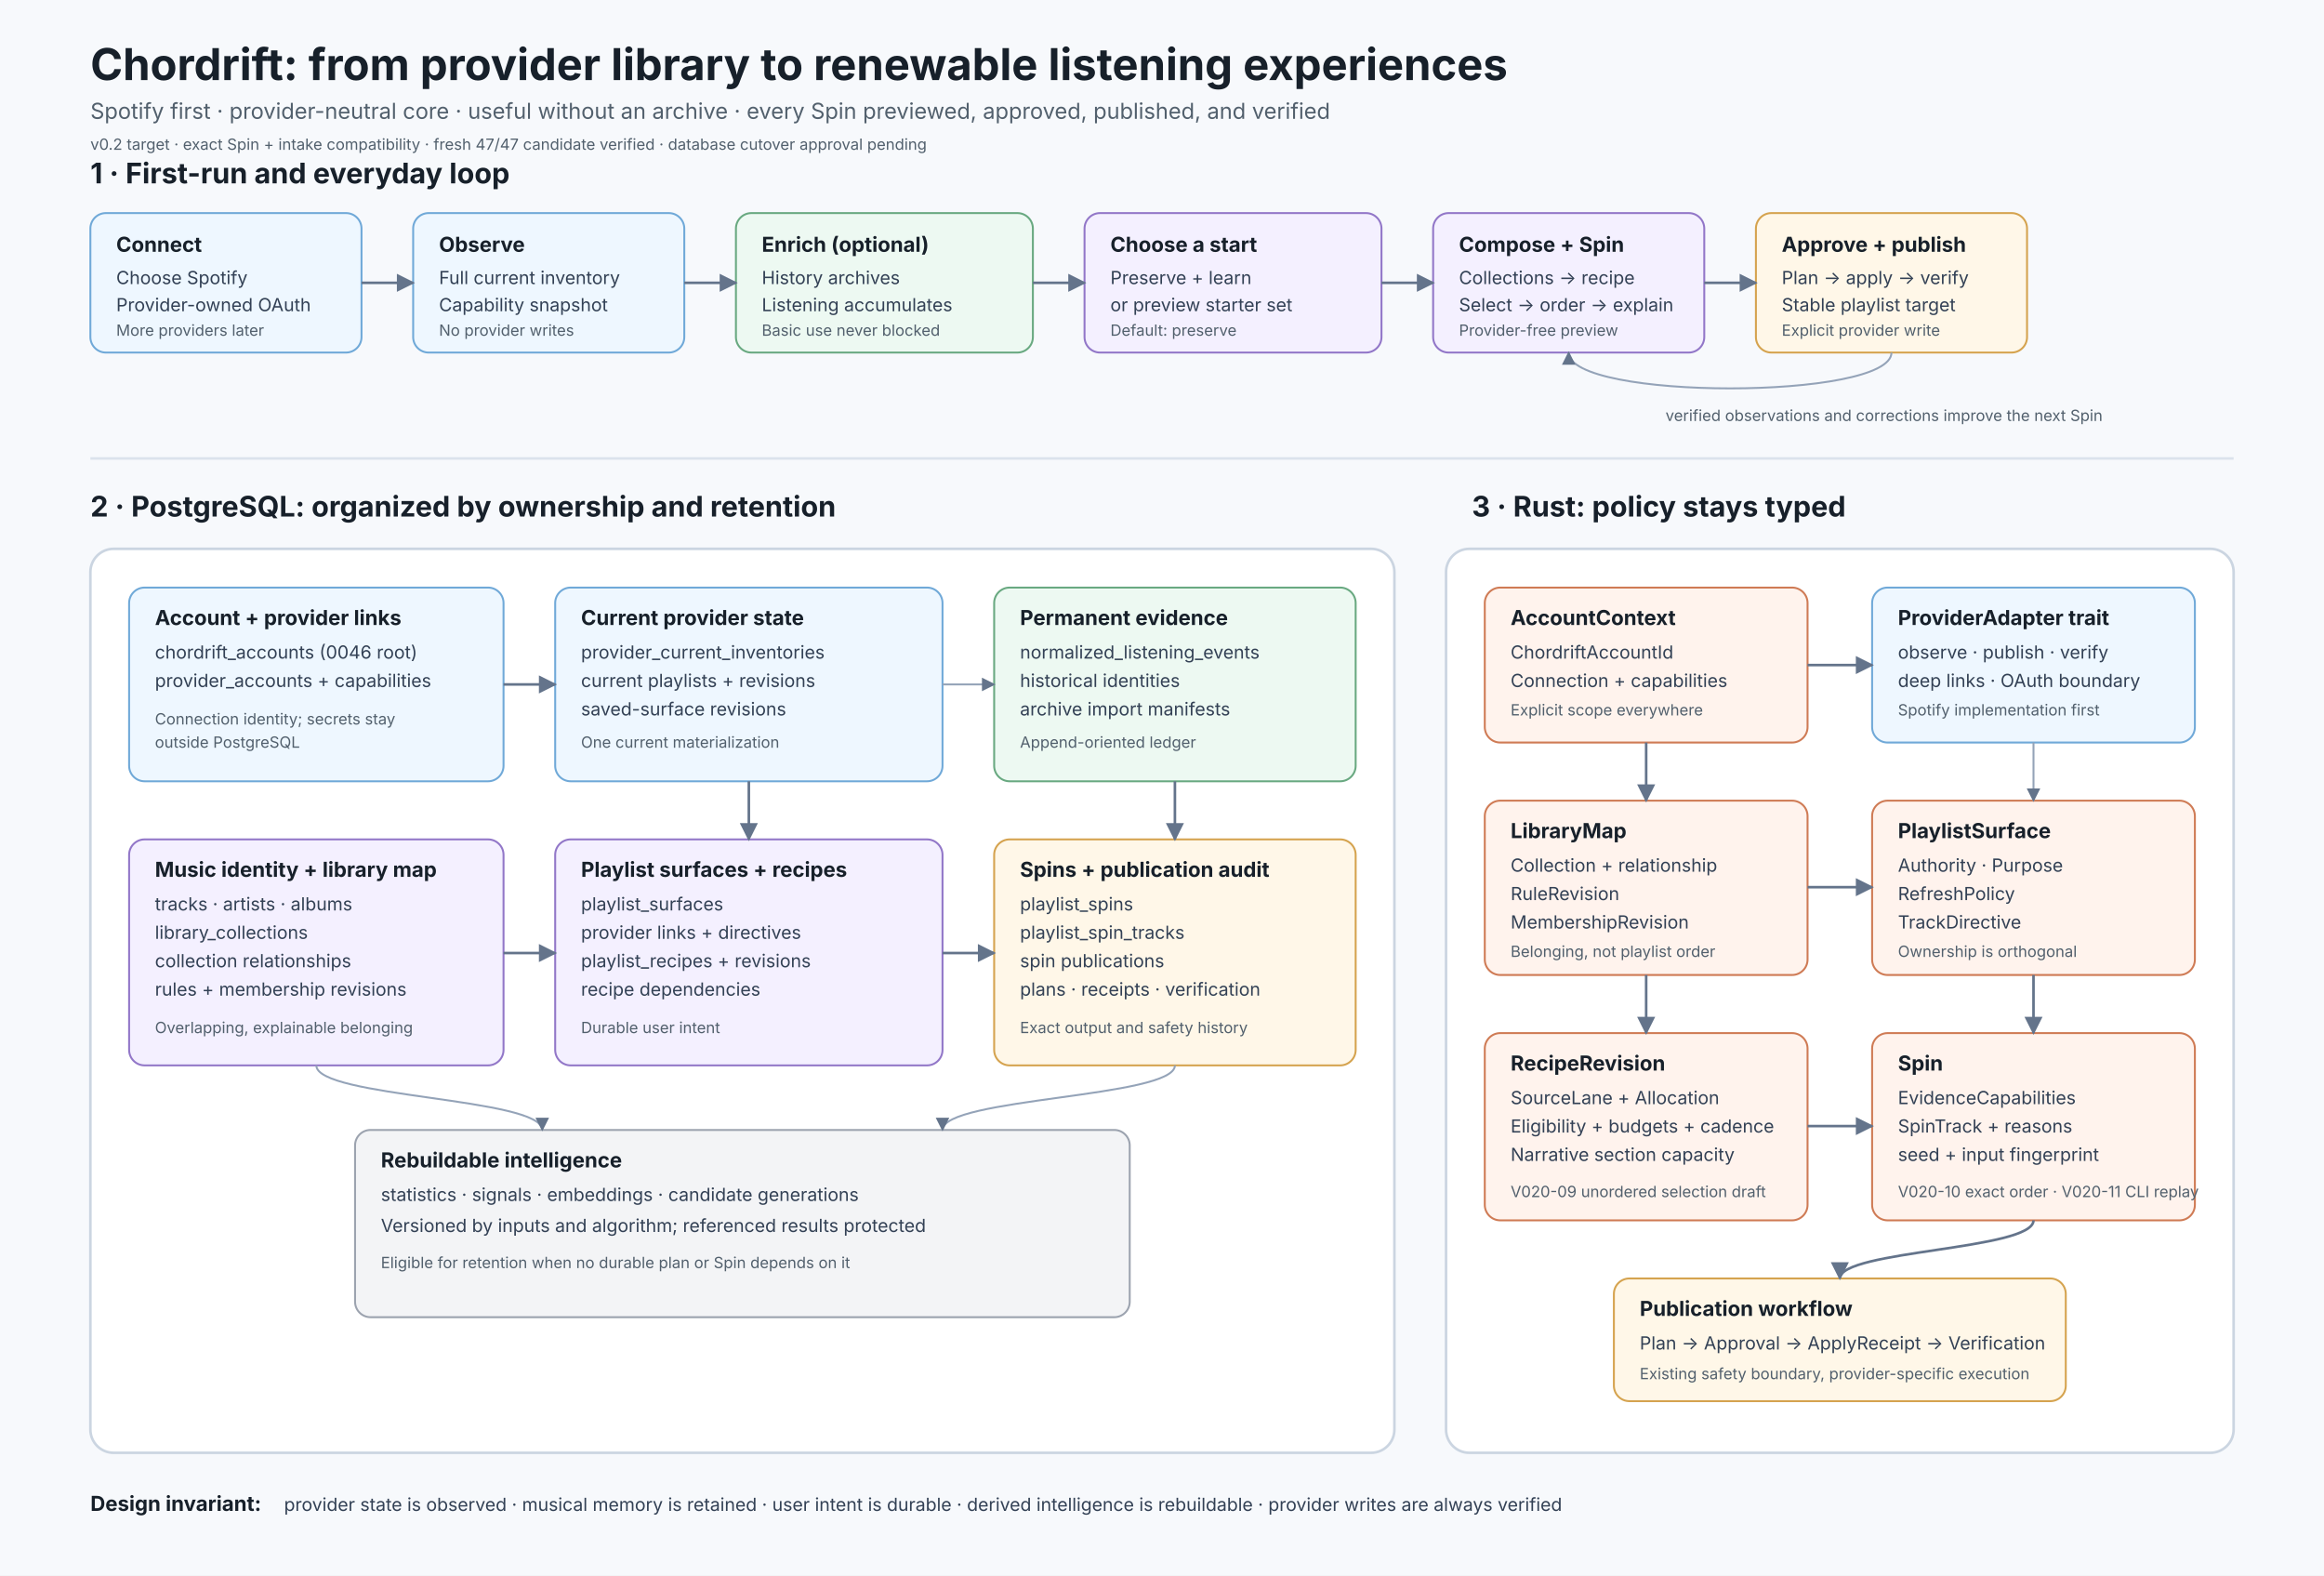
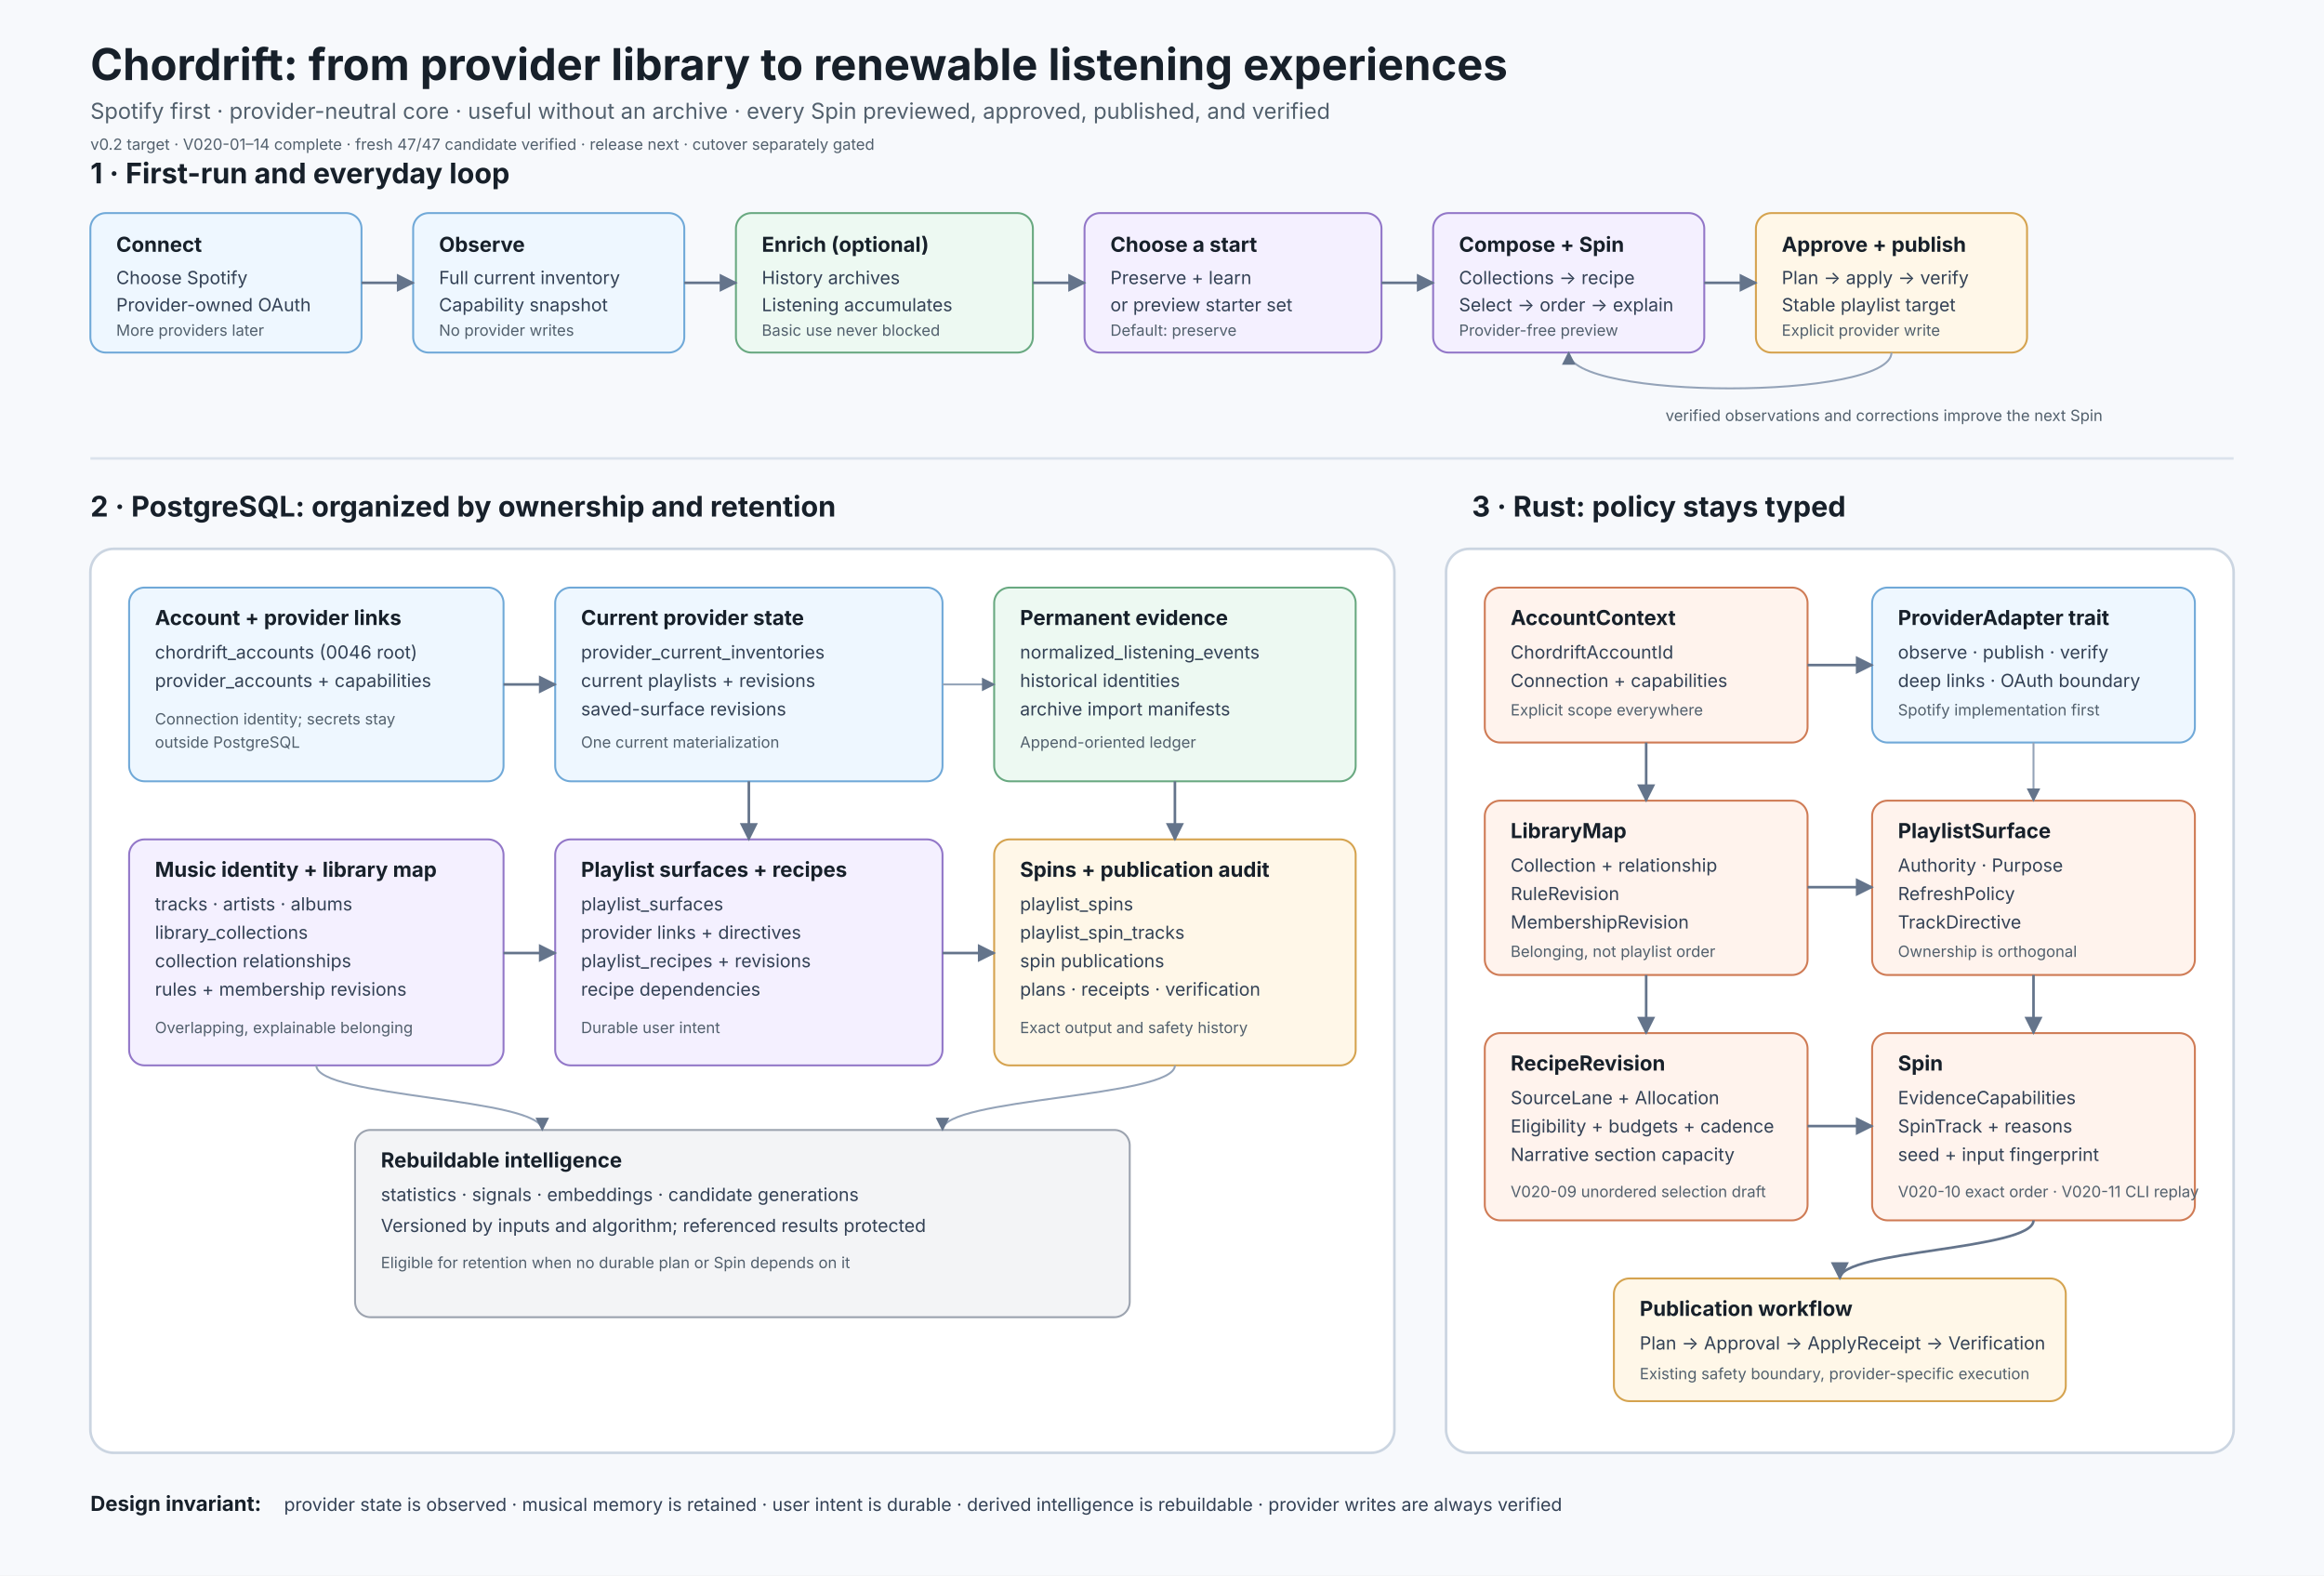
<svg xmlns="http://www.w3.org/2000/svg" width="1800" height="1220" viewBox="0 0 1800 1220" role="img" aria-labelledby="title desc">
  <defs>
    <style>
      text { font-family: ui-sans-serif, -apple-system, BlinkMacSystemFont, "Segoe UI", sans-serif; fill: #17202a; }
      .title { font-size: 34px; font-weight: 700; }
      .subtitle { font-size: 17px; fill: #52606d; }
      .section { font-size: 22px; font-weight: 700; }
      .label { font-size: 16px; font-weight: 700; }
      .body { font-size: 14px; fill: #334155; }
      .small { font-size: 12px; fill: #52606d; }
      .panel { fill: #ffffff; stroke: #cbd5e1; stroke-width: 2; rx: 18; }
      .node { fill: #f8fafc; stroke: #cbd5e1; stroke-width: 1.5; rx: 12; }
      .provider { fill: #eef7ff; stroke: #70a9d8; }
      .intent { fill: #f4f0ff; stroke: #9277c8; }
      .evidence { fill: #edf9f2; stroke: #69a981; }
      .audit { fill: #fff7e8; stroke: #d5a34f; }
      .cache { fill: #f3f4f6; stroke: #9ca3af; }
      .rust { fill: #fff3ed; stroke: #cf7b55; }
      .arrow { fill: none; stroke: #64748b; stroke-width: 2; marker-end: url(#arrow); }
      .soft-arrow { fill: none; stroke: #94a3b8; stroke-width: 1.5; marker-end: url(#arrow); }
      .divider { stroke: #dbe3ec; stroke-width: 2; }
    </style>
    <marker id="arrow" viewBox="0 0 10 10" refX="9" refY="5" markerWidth="7" markerHeight="7" orient="auto-start-reverse">
      <path d="M 0 0 L 10 5 L 0 10 z" fill="#64748b" />
    </marker>
  </defs>
  <rect width="1800" height="1220" fill="#f7f9fc" />
  <text x="70" y="62" class="title">Chordrift: from provider library to renewable listening experiences</text>
  <text x="70" y="92" class="subtitle">Spotify first · provider-neutral core · useful without an archive · every Spin previewed, approved, published, and verified</text>
-   <text x="70" y="116" class="small">v0.2 target · exact Spin + intake compatibility · fresh 47/47 candidate verified · database cutover approval pending</text>
+   <text x="70" y="116" class="small">v0.2 target · V020-01–14 complete · fresh 47/47 candidate verified · release next · cutover separately gated</text>
  <text x="70" y="142" class="section">1 · First-run and everyday loop</text>
  <g>
    <rect x="70" y="165" width="210" height="108" class="node provider" />
    <text x="90" y="195" class="label">Connect</text>
    <text x="90" y="220" class="body">Choose Spotify</text>
    <text x="90" y="241" class="body">Provider-owned OAuth</text>
    <text x="90" y="260" class="small">More providers later</text>
    <rect x="320" y="165" width="210" height="108" class="node provider" />
    <text x="340" y="195" class="label">Observe</text>
    <text x="340" y="220" class="body">Full current inventory</text>
    <text x="340" y="241" class="body">Capability snapshot</text>
    <text x="340" y="260" class="small">No provider writes</text>
    <rect x="570" y="165" width="230" height="108" class="node evidence" />
    <text x="590" y="195" class="label">Enrich (optional)</text>
    <text x="590" y="220" class="body">History archives</text>
    <text x="590" y="241" class="body">Listening accumulates</text>
    <text x="590" y="260" class="small">Basic use never blocked</text>
    <rect x="840" y="165" width="230" height="108" class="node intent" />
    <text x="860" y="195" class="label">Choose a start</text>
    <text x="860" y="220" class="body">Preserve + learn</text>
    <text x="860" y="241" class="body">or preview starter set</text>
    <text x="860" y="260" class="small">Default: preserve</text>
    <rect x="1110" y="165" width="210" height="108" class="node intent" />
    <text x="1130" y="195" class="label">Compose + Spin</text>
    <text x="1130" y="220" class="body">Collections → recipe</text>
    <text x="1130" y="241" class="body">Select → order → explain</text>
    <text x="1130" y="260" class="small">Provider-free preview</text>
    <rect x="1360" y="165" width="210" height="108" class="node audit" />
    <text x="1380" y="195" class="label">Approve + publish</text>
    <text x="1380" y="220" class="body">Plan → apply → verify</text>
    <text x="1380" y="241" class="body">Stable playlist target</text>
    <text x="1380" y="260" class="small">Explicit provider write</text>
    <path d="M280 219 H320" class="arrow" />
    <path d="M530 219 H570" class="arrow" />
    <path d="M800 219 H840" class="arrow" />
    <path d="M1070 219 H1110" class="arrow" />
    <path d="M1320 219 H1360" class="arrow" />
    <path d="M1465 273 C1465 310 1215 310 1215 273" class="soft-arrow" />
    <text x="1290" y="326" class="small">verified observations and corrections improve the next Spin</text>
  </g>
  <line x1="70" y1="355" x2="1730" y2="355" class="divider" />
  <text x="70" y="400" class="section">2 · PostgreSQL: organized by ownership and retention</text>
  <g>
    <rect x="70" y="425" width="1010" height="700" class="panel" />
    <rect x="100" y="455" width="290" height="150" class="node provider" />
    <text x="120" y="484" class="label">Account + provider links</text>
    <text x="120" y="510" class="body">chordrift_accounts (0046 root)</text>
    <text x="120" y="532" class="body">provider_accounts + capabilities</text>
    <text x="120" y="561" class="small">Connection identity; secrets stay</text>
    <text x="120" y="579" class="small">outside PostgreSQL</text>
    <rect x="430" y="455" width="300" height="150" class="node provider" />
    <text x="450" y="484" class="label">Current provider state</text>
    <text x="450" y="510" class="body">provider_current_inventories</text>
    <text x="450" y="532" class="body">current playlists + revisions</text>
    <text x="450" y="554" class="body">saved-surface revisions</text>
    <text x="450" y="579" class="small">One current materialization</text>
    <rect x="770" y="455" width="280" height="150" class="node evidence" />
    <text x="790" y="484" class="label">Permanent evidence</text>
    <text x="790" y="510" class="body">normalized_listening_events</text>
    <text x="790" y="532" class="body">historical identities</text>
    <text x="790" y="554" class="body">archive import manifests</text>
    <text x="790" y="579" class="small">Append-oriented ledger</text>
    <rect x="100" y="650" width="290" height="175" class="node intent" />
    <text x="120" y="679" class="label">Music identity + library map</text>
    <text x="120" y="705" class="body">tracks · artists · albums</text>
    <text x="120" y="727" class="body">library_collections</text>
    <text x="120" y="749" class="body">collection relationships</text>
    <text x="120" y="771" class="body">rules + membership revisions</text>
    <text x="120" y="800" class="small">Overlapping, explainable belonging</text>
    <rect x="430" y="650" width="300" height="175" class="node intent" />
    <text x="450" y="679" class="label">Playlist surfaces + recipes</text>
    <text x="450" y="705" class="body">playlist_surfaces</text>
    <text x="450" y="727" class="body">provider links + directives</text>
    <text x="450" y="749" class="body">playlist_recipes + revisions</text>
    <text x="450" y="771" class="body">recipe dependencies</text>
    <text x="450" y="800" class="small">Durable user intent</text>
    <rect x="770" y="650" width="280" height="175" class="node audit" />
    <text x="790" y="679" class="label">Spins + publication audit</text>
    <text x="790" y="705" class="body">playlist_spins</text>
    <text x="790" y="727" class="body">playlist_spin_tracks</text>
    <text x="790" y="749" class="body">spin publications</text>
    <text x="790" y="771" class="body">plans · receipts · verification</text>
    <text x="790" y="800" class="small">Exact output and safety history</text>
    <rect x="275" y="875" width="600" height="145" class="node cache" />
    <text x="295" y="904" class="label">Rebuildable intelligence</text>
    <text x="295" y="930" class="body">statistics · signals · embeddings · candidate generations</text>
    <text x="295" y="954" class="body">Versioned by inputs and algorithm; referenced results protected</text>
    <text x="295" y="982" class="small">Eligible for retention when no durable plan or Spin depends on it</text>
    <path d="M390 530 H430" class="arrow" />
    <path d="M730 530 H770" class="soft-arrow" />
    <path d="M580 605 V650" class="arrow" />
    <path d="M910 605 V650" class="arrow" />
    <path d="M390 738 H430" class="arrow" />
    <path d="M730 738 H770" class="arrow" />
    <path d="M245 825 C245 850 420 850 420 875" class="soft-arrow" />
    <path d="M910 825 C910 850 730 850 730 875" class="soft-arrow" />
  </g>
  <text x="1140" y="400" class="section">3 · Rust: policy stays typed</text>
  <g>
    <rect x="1120" y="425" width="610" height="700" class="panel" />
    <rect x="1150" y="455" width="250" height="120" class="node rust" />
    <text x="1170" y="484" class="label">AccountContext</text>
    <text x="1170" y="510" class="body">ChordriftAccountId</text>
    <text x="1170" y="532" class="body">Connection + capabilities</text>
    <text x="1170" y="554" class="small">Explicit scope everywhere</text>
    <rect x="1450" y="455" width="250" height="120" class="node provider" />
    <text x="1470" y="484" class="label">ProviderAdapter trait</text>
    <text x="1470" y="510" class="body">observe · publish · verify</text>
    <text x="1470" y="532" class="body">deep links · OAuth boundary</text>
    <text x="1470" y="554" class="small">Spotify implementation first</text>
    <rect x="1150" y="620" width="250" height="135" class="node rust" />
    <text x="1170" y="649" class="label">LibraryMap</text>
    <text x="1170" y="675" class="body">Collection + relationship</text>
    <text x="1170" y="697" class="body">RuleRevision</text>
    <text x="1170" y="719" class="body">MembershipRevision</text>
    <text x="1170" y="741" class="small">Belonging, not playlist order</text>
    <rect x="1450" y="620" width="250" height="135" class="node rust" />
    <text x="1470" y="649" class="label">PlaylistSurface</text>
    <text x="1470" y="675" class="body">Authority · Purpose</text>
    <text x="1470" y="697" class="body">RefreshPolicy</text>
    <text x="1470" y="719" class="body">TrackDirective</text>
    <text x="1470" y="741" class="small">Ownership is orthogonal</text>
    <rect x="1150" y="800" width="250" height="145" class="node rust" />
    <text x="1170" y="829" class="label">RecipeRevision</text>
    <text x="1170" y="855" class="body">SourceLane + Allocation</text>
    <text x="1170" y="877" class="body">Eligibility + budgets + cadence</text>
    <text x="1170" y="899" class="body">Narrative section capacity</text>
    <text x="1170" y="927" class="small">V020-09 unordered selection draft</text>
    <rect x="1450" y="800" width="250" height="145" class="node rust" />
    <text x="1470" y="829" class="label">Spin</text>
    <text x="1470" y="855" class="body">EvidenceCapabilities</text>
    <text x="1470" y="877" class="body">SpinTrack + reasons</text>
    <text x="1470" y="899" class="body">seed + input fingerprint</text>
    <text x="1470" y="927" class="small">V020-10 exact order · V020-11 CLI replay</text>
    <rect x="1250" y="990" width="350" height="95" class="node audit" />
    <text x="1270" y="1019" class="label">Publication workflow</text>
    <text x="1270" y="1045" class="body">Plan → Approval → ApplyReceipt → Verification</text>
    <text x="1270" y="1068" class="small">Existing safety boundary, provider-specific execution</text>
    <path d="M1400 515 H1450" class="arrow" />
    <path d="M1275 575 V620" class="arrow" />
    <path d="M1575 575 V620" class="soft-arrow" />
    <path d="M1400 687 H1450" class="arrow" />
    <path d="M1275 755 V800" class="arrow" />
    <path d="M1575 755 V800" class="arrow" />
    <path d="M1400 872 H1450" class="arrow" />
    <path d="M1575 945 C1575 968 1425 968 1425 990" class="arrow" />
  </g>
  <text x="70" y="1170" class="label">Design invariant:</text>
  <text x="220" y="1170" class="body">provider state is observed · musical memory is retained · user intent is durable · derived intelligence is rebuildable · provider writes are always verified</text>
</svg>
